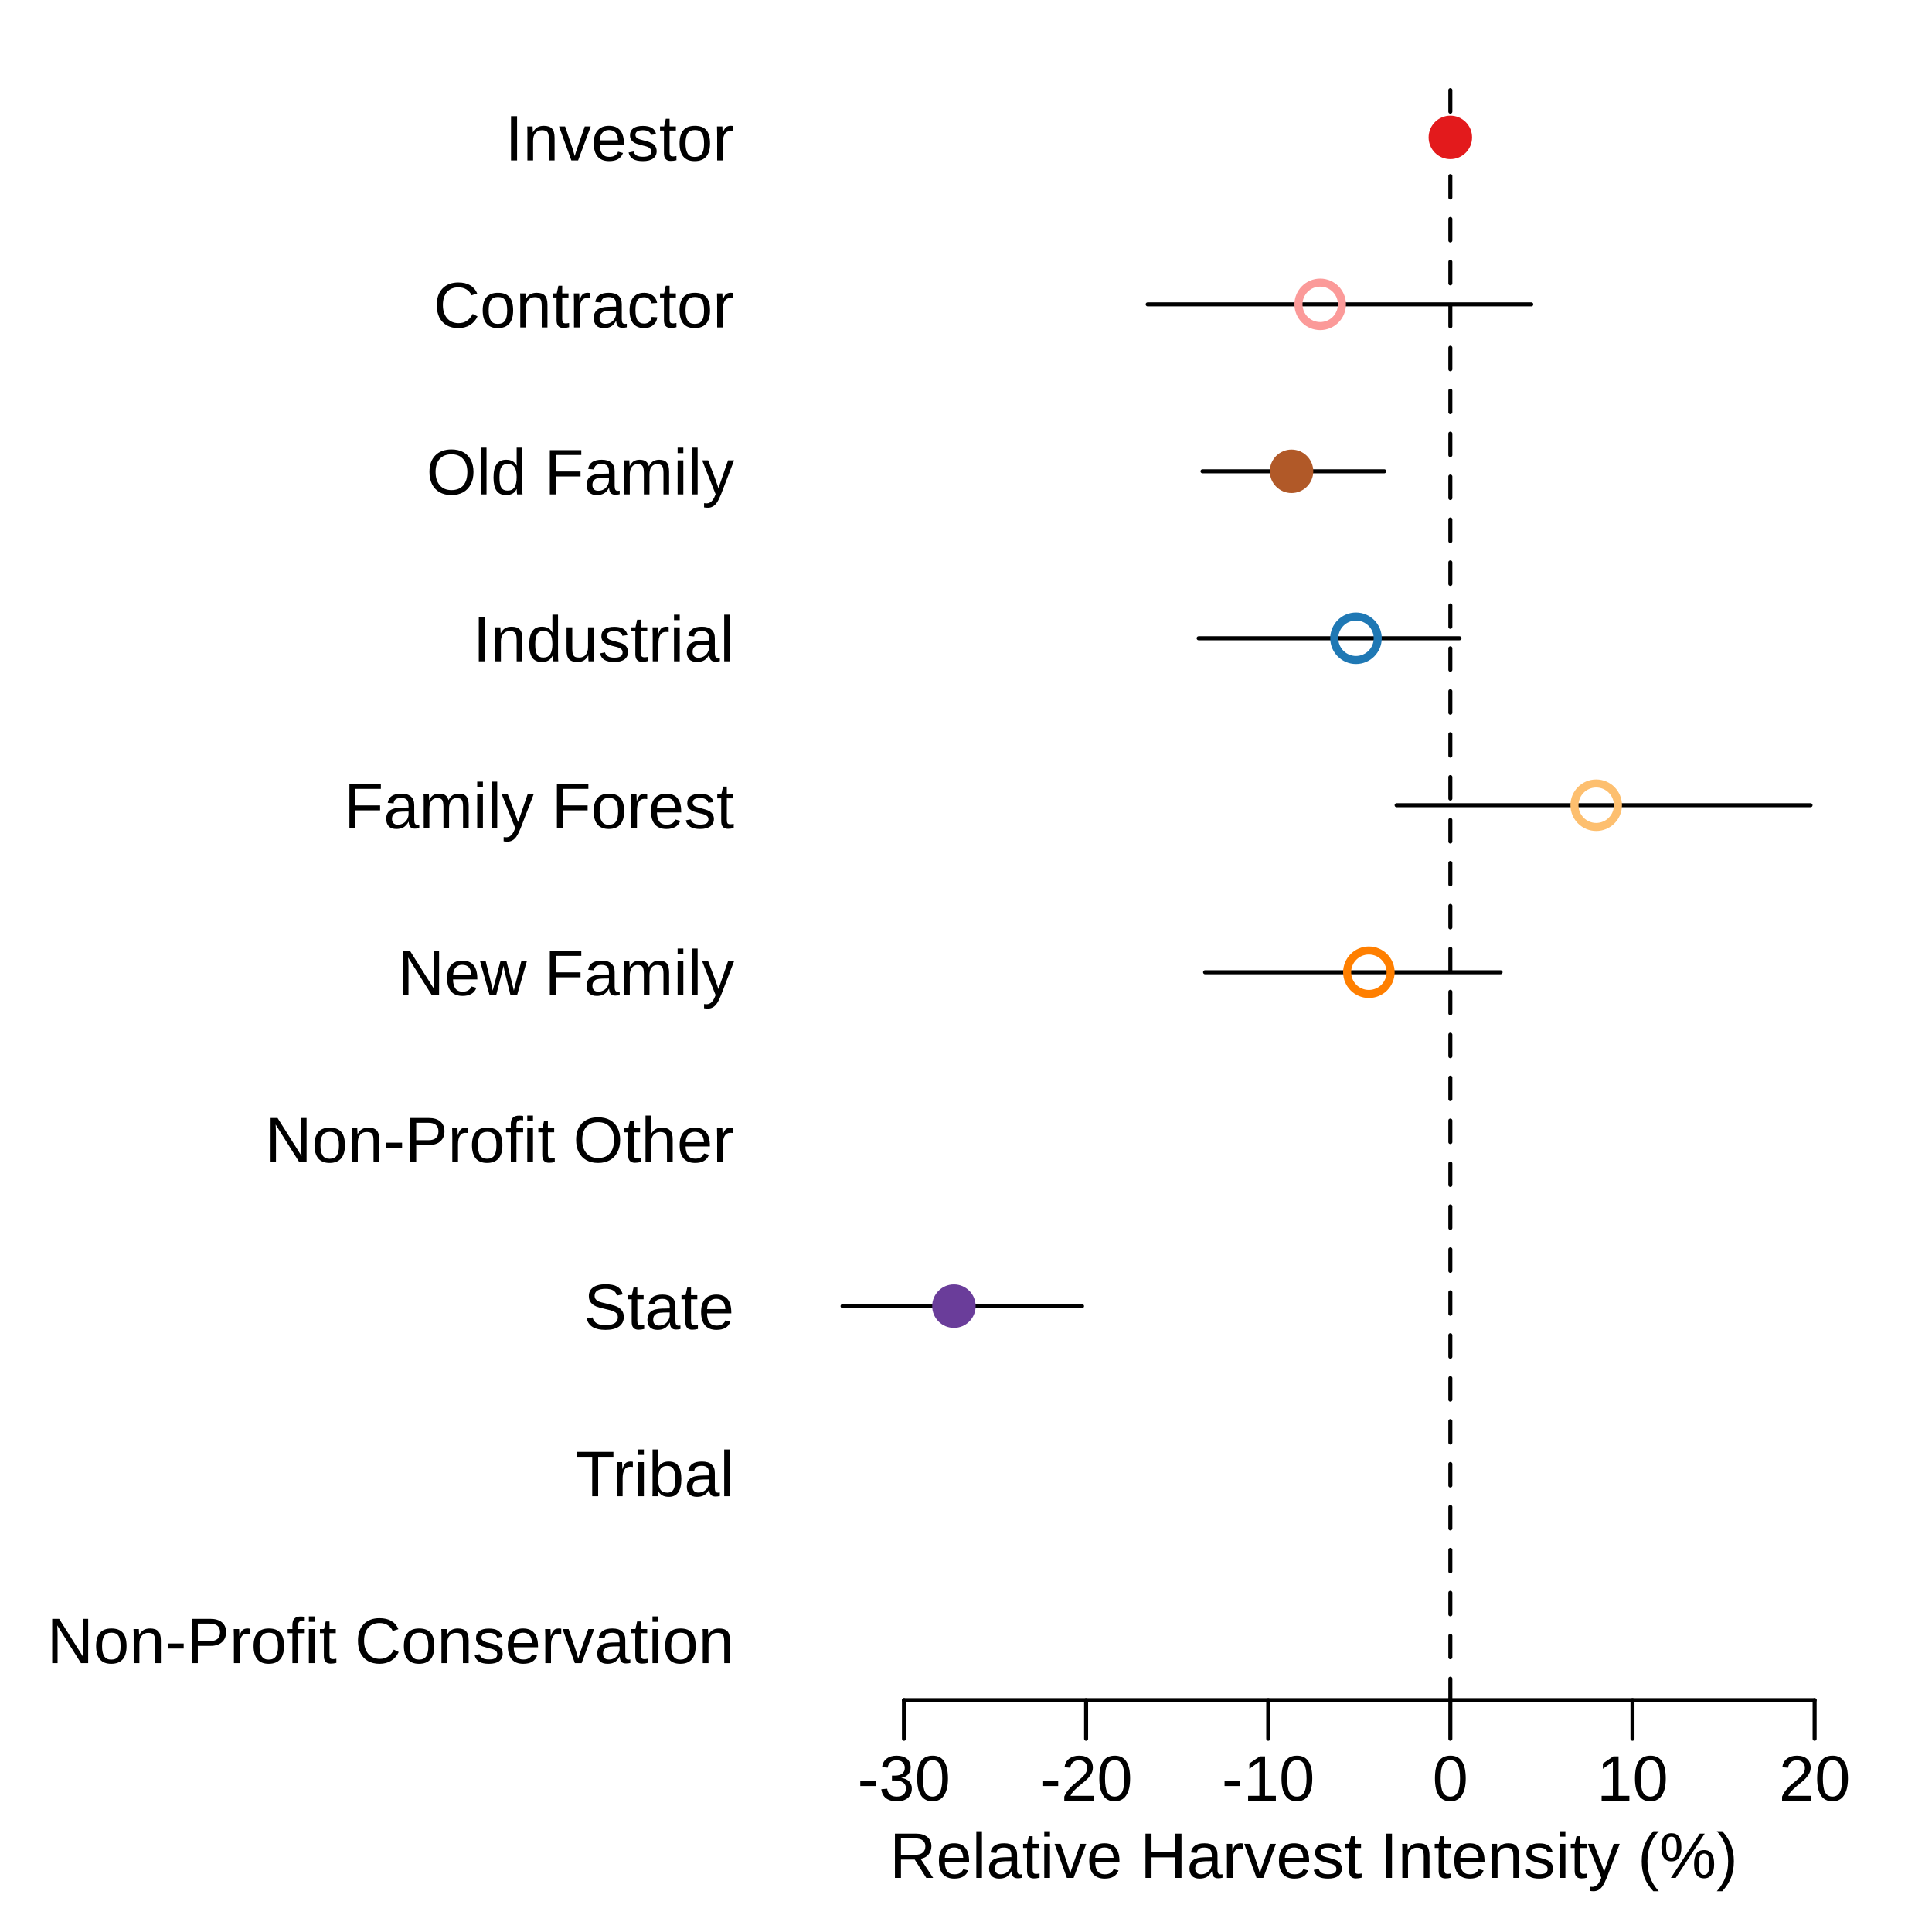
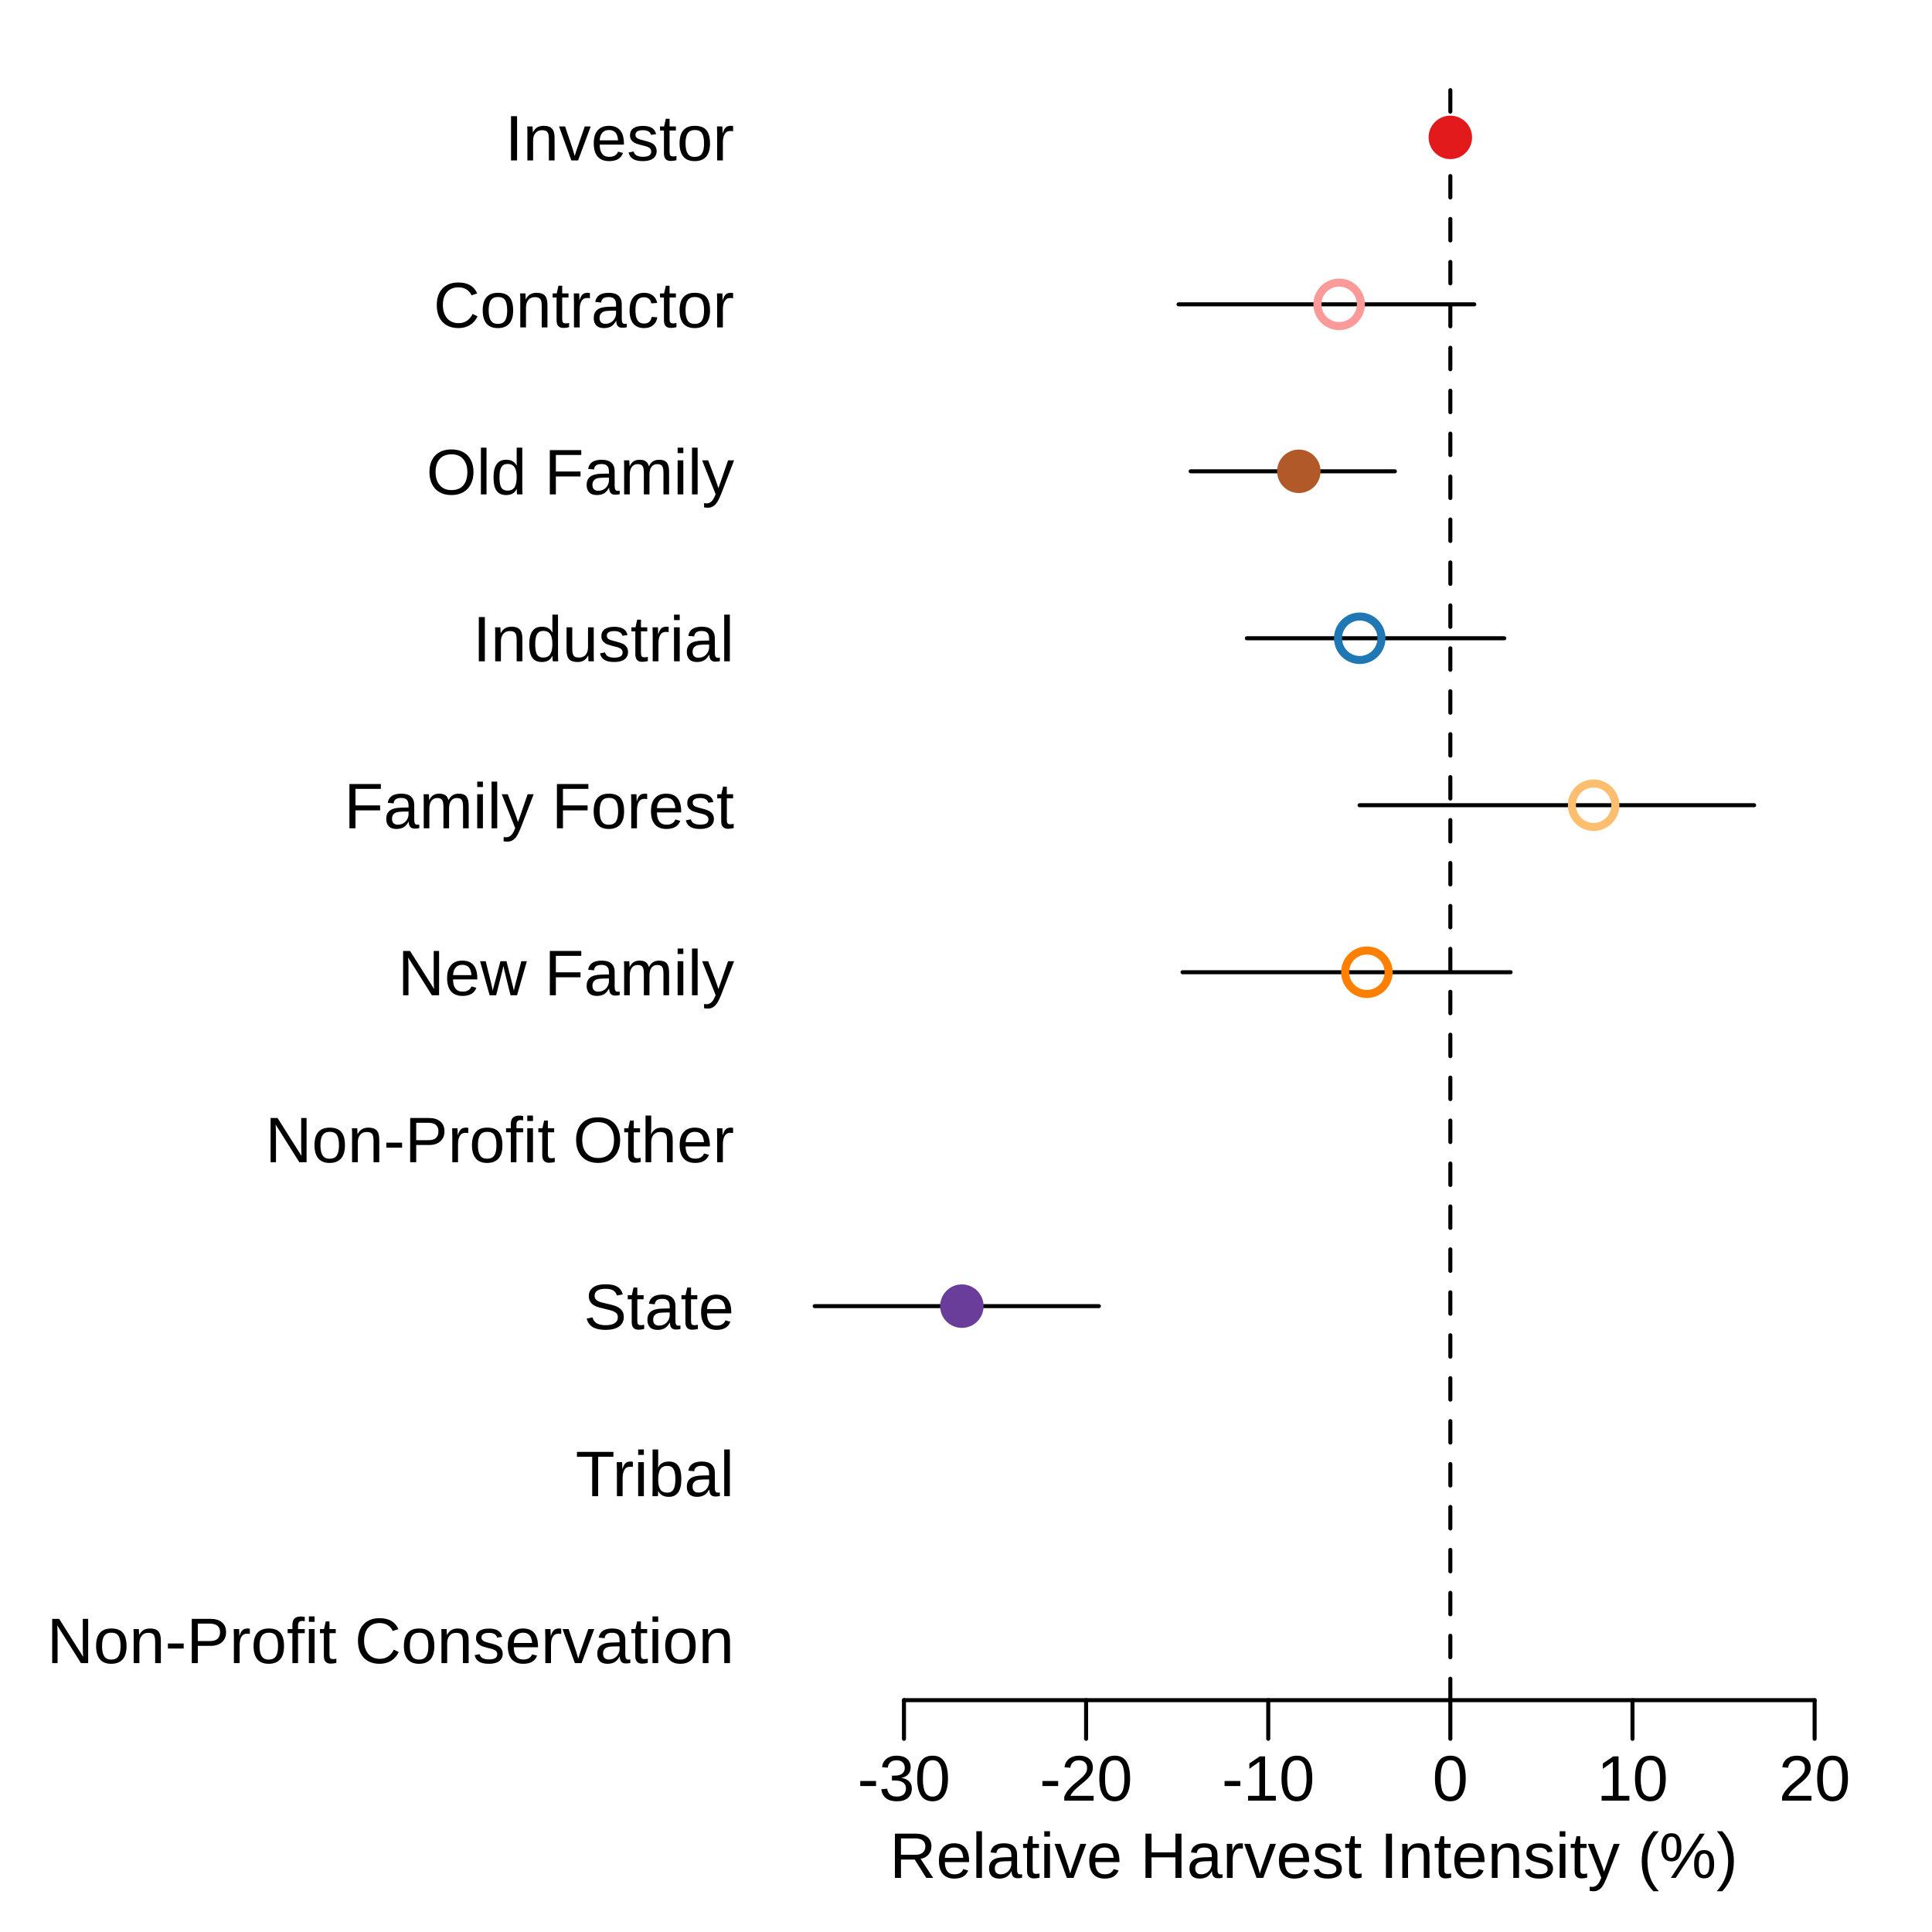
<svg xmlns="http://www.w3.org/2000/svg" class="svglite" width="360.00pt" height="360.00pt" viewBox="0 0 360.00 360.00">
  <defs>
    <style type="text/css">
    .svglite line, .svglite polyline, .svglite polygon, .svglite path, .svglite rect, .svglite circle {
      fill: none;
      stroke: #000000;
      stroke-linecap: round;
      stroke-linejoin: round;
      stroke-miterlimit: 10.00;
    }
    .svglite text {
      white-space: pre;
    }
  </style>
  </defs>
  <rect width="100%" height="100%" style="stroke: none; fill: #FFFFFF;" />
  <defs>
    <clipPath id="cpMC4wMHwzNjAuMDB8MC4wMHwzNjAuMDA=">
      <rect x="0.00" y="0.00" width="360.00" height="360.00" />
    </clipPath>
  </defs>
  <g clip-path="url(#cpMC4wMHwzNjAuMDB8MC4wMHwzNjAuMDA=)">
    <line x1="168.44" y1="316.80" x2="338.13" y2="316.80" style="stroke-width: 0.75;" />
    <line x1="168.44" y1="316.80" x2="168.44" y2="324.00" style="stroke-width: 0.75;" />
    <line x1="202.38" y1="316.80" x2="202.38" y2="324.00" style="stroke-width: 0.75;" />
    <line x1="236.32" y1="316.80" x2="236.32" y2="324.00" style="stroke-width: 0.75;" />
    <line x1="270.25" y1="316.80" x2="270.25" y2="324.00" style="stroke-width: 0.75;" />
    <line x1="304.19" y1="316.80" x2="304.19" y2="324.00" style="stroke-width: 0.75;" />
    <line x1="338.13" y1="316.80" x2="338.13" y2="324.00" style="stroke-width: 0.75;" />
    <text x="168.44" y="335.52" text-anchor="middle" style="font-size: 12.00px; font-family: &quot;Arial&quot;;" textLength="17.34px" lengthAdjust="spacingAndGlyphs">-30</text>
    <text x="202.38" y="335.52" text-anchor="middle" style="font-size: 12.00px; font-family: &quot;Arial&quot;;" textLength="17.34px" lengthAdjust="spacingAndGlyphs">-20</text>
    <text x="236.32" y="335.52" text-anchor="middle" style="font-size: 12.00px; font-family: &quot;Arial&quot;;" textLength="17.34px" lengthAdjust="spacingAndGlyphs">-10</text>
    <text x="270.25" y="335.52" text-anchor="middle" style="font-size: 12.00px; font-family: &quot;Arial&quot;;" textLength="6.67px" lengthAdjust="spacingAndGlyphs">0</text>
    <text x="304.19" y="335.52" text-anchor="middle" style="font-size: 12.00px; font-family: &quot;Arial&quot;;" textLength="13.35px" lengthAdjust="spacingAndGlyphs">10</text>
    <text x="338.13" y="335.52" text-anchor="middle" style="font-size: 12.00px; font-family: &quot;Arial&quot;;" textLength="13.35px" lengthAdjust="spacingAndGlyphs">20</text>
    <text x="244.80" y="349.92" text-anchor="middle" style="font-size: 12.00px; font-family: &quot;Arial&quot;;" textLength="158.08px" lengthAdjust="spacingAndGlyphs">Relative Harvest Intensity (%)</text>
    <text x="136.80" y="309.90" text-anchor="end" style="font-size: 12.00px; font-family: &quot;Arial&quot;;" textLength="128.07px" lengthAdjust="spacingAndGlyphs">Non-Profit Conservation</text>
    <text x="136.80" y="278.79" text-anchor="end" style="font-size: 12.00px; font-family: &quot;Arial&quot;;" textLength="29.56px" lengthAdjust="spacingAndGlyphs">Tribal</text>
    <text x="136.80" y="247.68" text-anchor="end" style="font-size: 12.00px; font-family: &quot;Arial&quot;;" textLength="28.02px" lengthAdjust="spacingAndGlyphs">State</text>
    <text x="136.80" y="216.57" text-anchor="end" style="font-size: 12.00px; font-family: &quot;Arial&quot;;" textLength="87.37px" lengthAdjust="spacingAndGlyphs">Non-Profit Other</text>
    <text x="136.80" y="185.45" text-anchor="end" style="font-size: 12.00px; font-family: &quot;Arial&quot;;" textLength="62.68px" lengthAdjust="spacingAndGlyphs">New Family</text>
    <text x="136.80" y="154.34" text-anchor="end" style="font-size: 12.00px; font-family: &quot;Arial&quot;;" textLength="72.68px" lengthAdjust="spacingAndGlyphs">Family Forest</text>
    <text x="136.80" y="123.23" text-anchor="end" style="font-size: 12.00px; font-family: &quot;Arial&quot;;" textLength="48.69px" lengthAdjust="spacingAndGlyphs">Industrial</text>
    <text x="136.80" y="92.12" text-anchor="end" style="font-size: 12.00px; font-family: &quot;Arial&quot;;" textLength="57.35px" lengthAdjust="spacingAndGlyphs">Old Family</text>
    <text x="136.80" y="61.01" text-anchor="end" style="font-size: 12.00px; font-family: &quot;Arial&quot;;" textLength="56.03px" lengthAdjust="spacingAndGlyphs">Contractor</text>
    <text x="136.80" y="29.90" text-anchor="end" style="font-size: 12.00px; font-family: &quot;Arial&quot;;" textLength="42.70px" lengthAdjust="spacingAndGlyphs">Investor</text>
  </g>
  <defs>
    <clipPath id="cpMTQ0LjAwfDM0NS42MHwxNC40MHwzMTYuODA=">
      <rect x="144.00" y="14.40" width="201.60" height="302.40" />
    </clipPath>
  </defs>
  <g clip-path="url(#cpMTQ0LjAwfDM0NS42MHwxNC40MHwzMTYuODA=)">
    <line x1="270.25" y1="316.80" x2="270.25" y2="14.40" style="stroke-width: 0.75; stroke-dasharray: 4.00,4.00;" />
    <circle cx="270.25" cy="25.60" r="4.05" style="stroke-width: 0.75; stroke: none; fill: #E31A1C;" />
-     <line x1="157.00" y1="243.38" x2="201.62" y2="243.38" style="stroke-width: 0.75;" />
-     <circle cx="177.75" cy="243.38" r="4.05" style="stroke-width: 1.50; stroke: none; fill: #6A3D9A;" />
-     <line x1="224.55" y1="181.16" x2="279.61" y2="181.16" style="stroke-width: 0.75;" />
-     <circle cx="255.07" cy="181.16" r="4.05" style="stroke-width: 1.50; stroke: #FF7F00;" />
-     <line x1="260.24" y1="150.04" x2="337.37" y2="150.04" style="stroke-width: 0.75;" />
-     <circle cx="297.43" cy="150.04" r="4.05" style="stroke-width: 1.50; stroke: #FDBF6F;" />
-     <line x1="223.35" y1="118.93" x2="271.96" y2="118.93" style="stroke-width: 0.75;" />
-     <circle cx="252.67" cy="118.93" r="4.05" style="stroke-width: 1.50; stroke: #1F78B4;" />
-     <line x1="224.07" y1="87.82" x2="257.94" y2="87.82" style="stroke-width: 0.75;" />
-     <circle cx="240.66" cy="87.82" r="4.05" style="stroke-width: 1.50; stroke: none; fill: #B15928;" />
-     <line x1="213.85" y1="56.71" x2="285.33" y2="56.71" style="stroke-width: 0.75;" />
-     <circle cx="246.00" cy="56.71" r="4.05" style="stroke-width: 1.50; stroke: #FB9A99;" />
+     <line x1="151.80" y1="243.38" x2="204.76" y2="243.38" style="stroke-width: 0.75;" />
+     <circle cx="179.23" cy="243.38" r="4.05" style="stroke-width: 1.50; stroke: none; fill: #6A3D9A;" />
+     <line x1="220.35" y1="181.16" x2="281.48" y2="181.16" style="stroke-width: 0.75;" />
+     <circle cx="254.70" cy="181.16" r="4.05" style="stroke-width: 1.50; stroke: #FF7F00;" />
+     <line x1="253.34" y1="150.04" x2="326.86" y2="150.04" style="stroke-width: 0.75;" />
+     <circle cx="296.95" cy="150.04" r="4.05" style="stroke-width: 1.50; stroke: #FDBF6F;" />
+     <line x1="232.33" y1="118.93" x2="280.30" y2="118.93" style="stroke-width: 0.75;" />
+     <circle cx="253.37" cy="118.93" r="4.05" style="stroke-width: 1.50; stroke: #1F78B4;" />
+     <line x1="221.86" y1="87.82" x2="259.91" y2="87.82" style="stroke-width: 0.75;" />
+     <circle cx="242.02" cy="87.82" r="4.05" style="stroke-width: 1.50; stroke: none; fill: #B15928;" />
+     <line x1="219.61" y1="56.71" x2="274.71" y2="56.71" style="stroke-width: 0.75;" />
+     <circle cx="249.53" cy="56.71" r="4.05" style="stroke-width: 1.50; stroke: #FB9A99;" />
  </g>
</svg>
